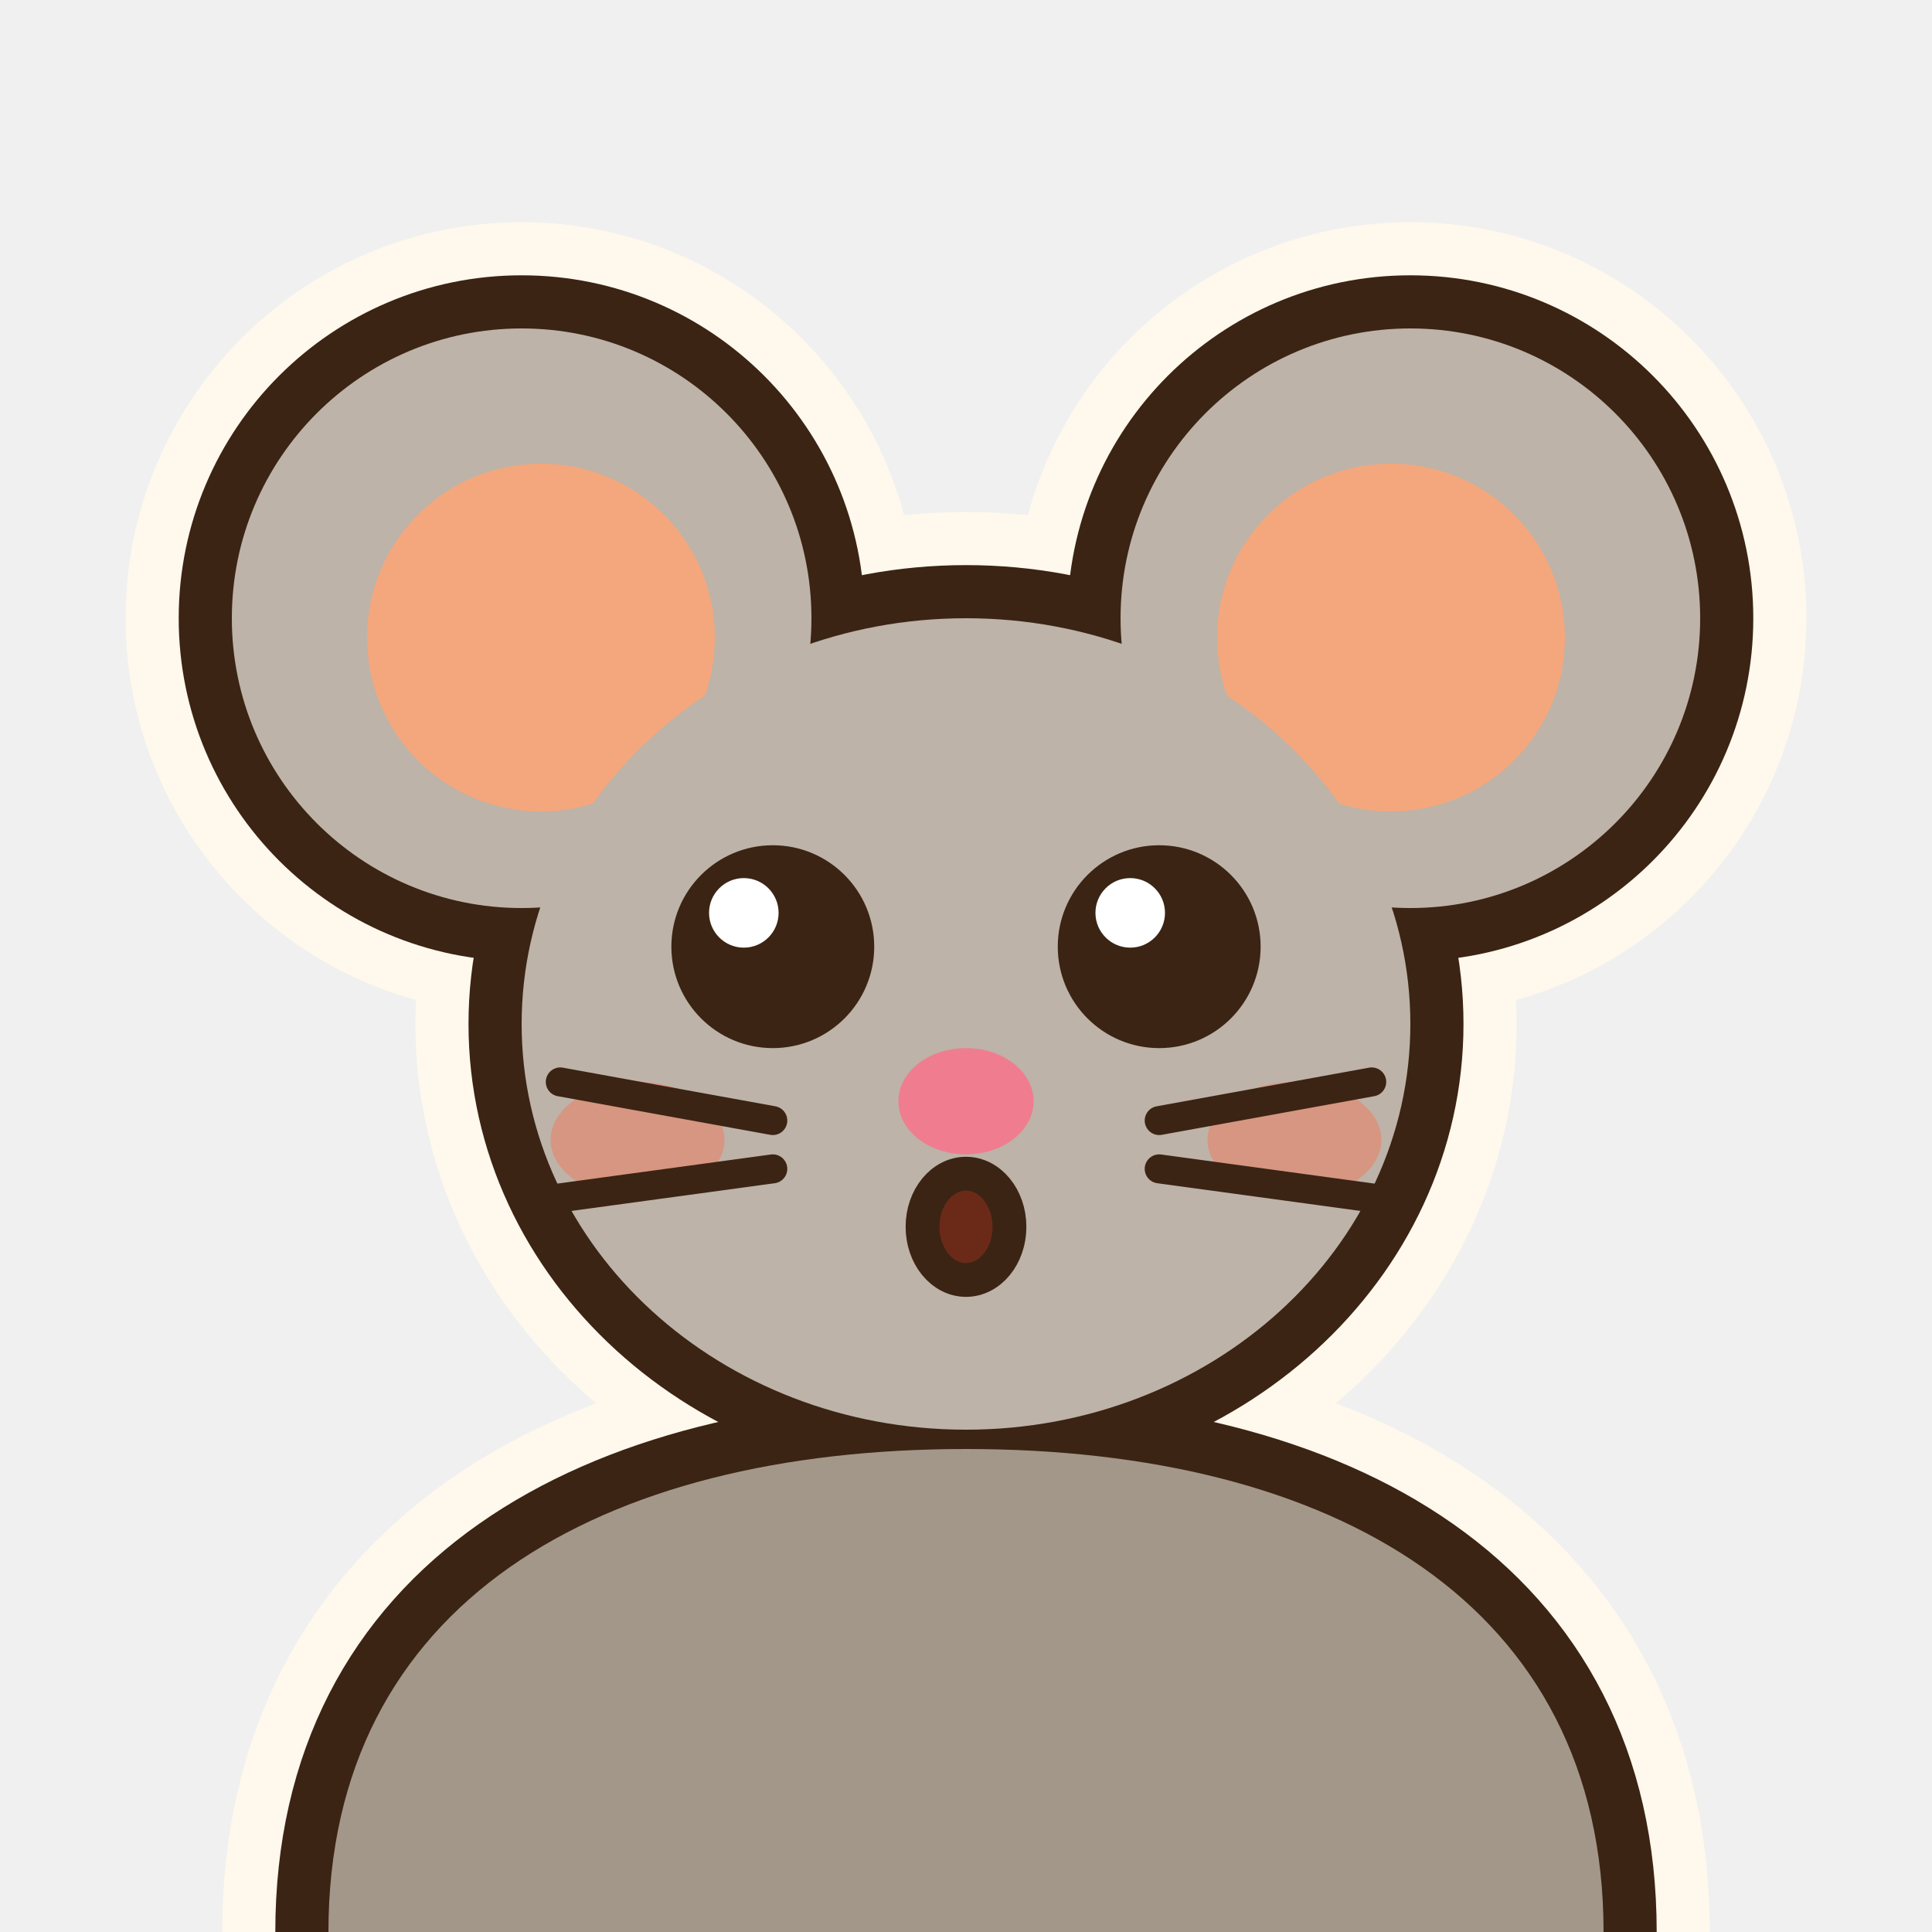
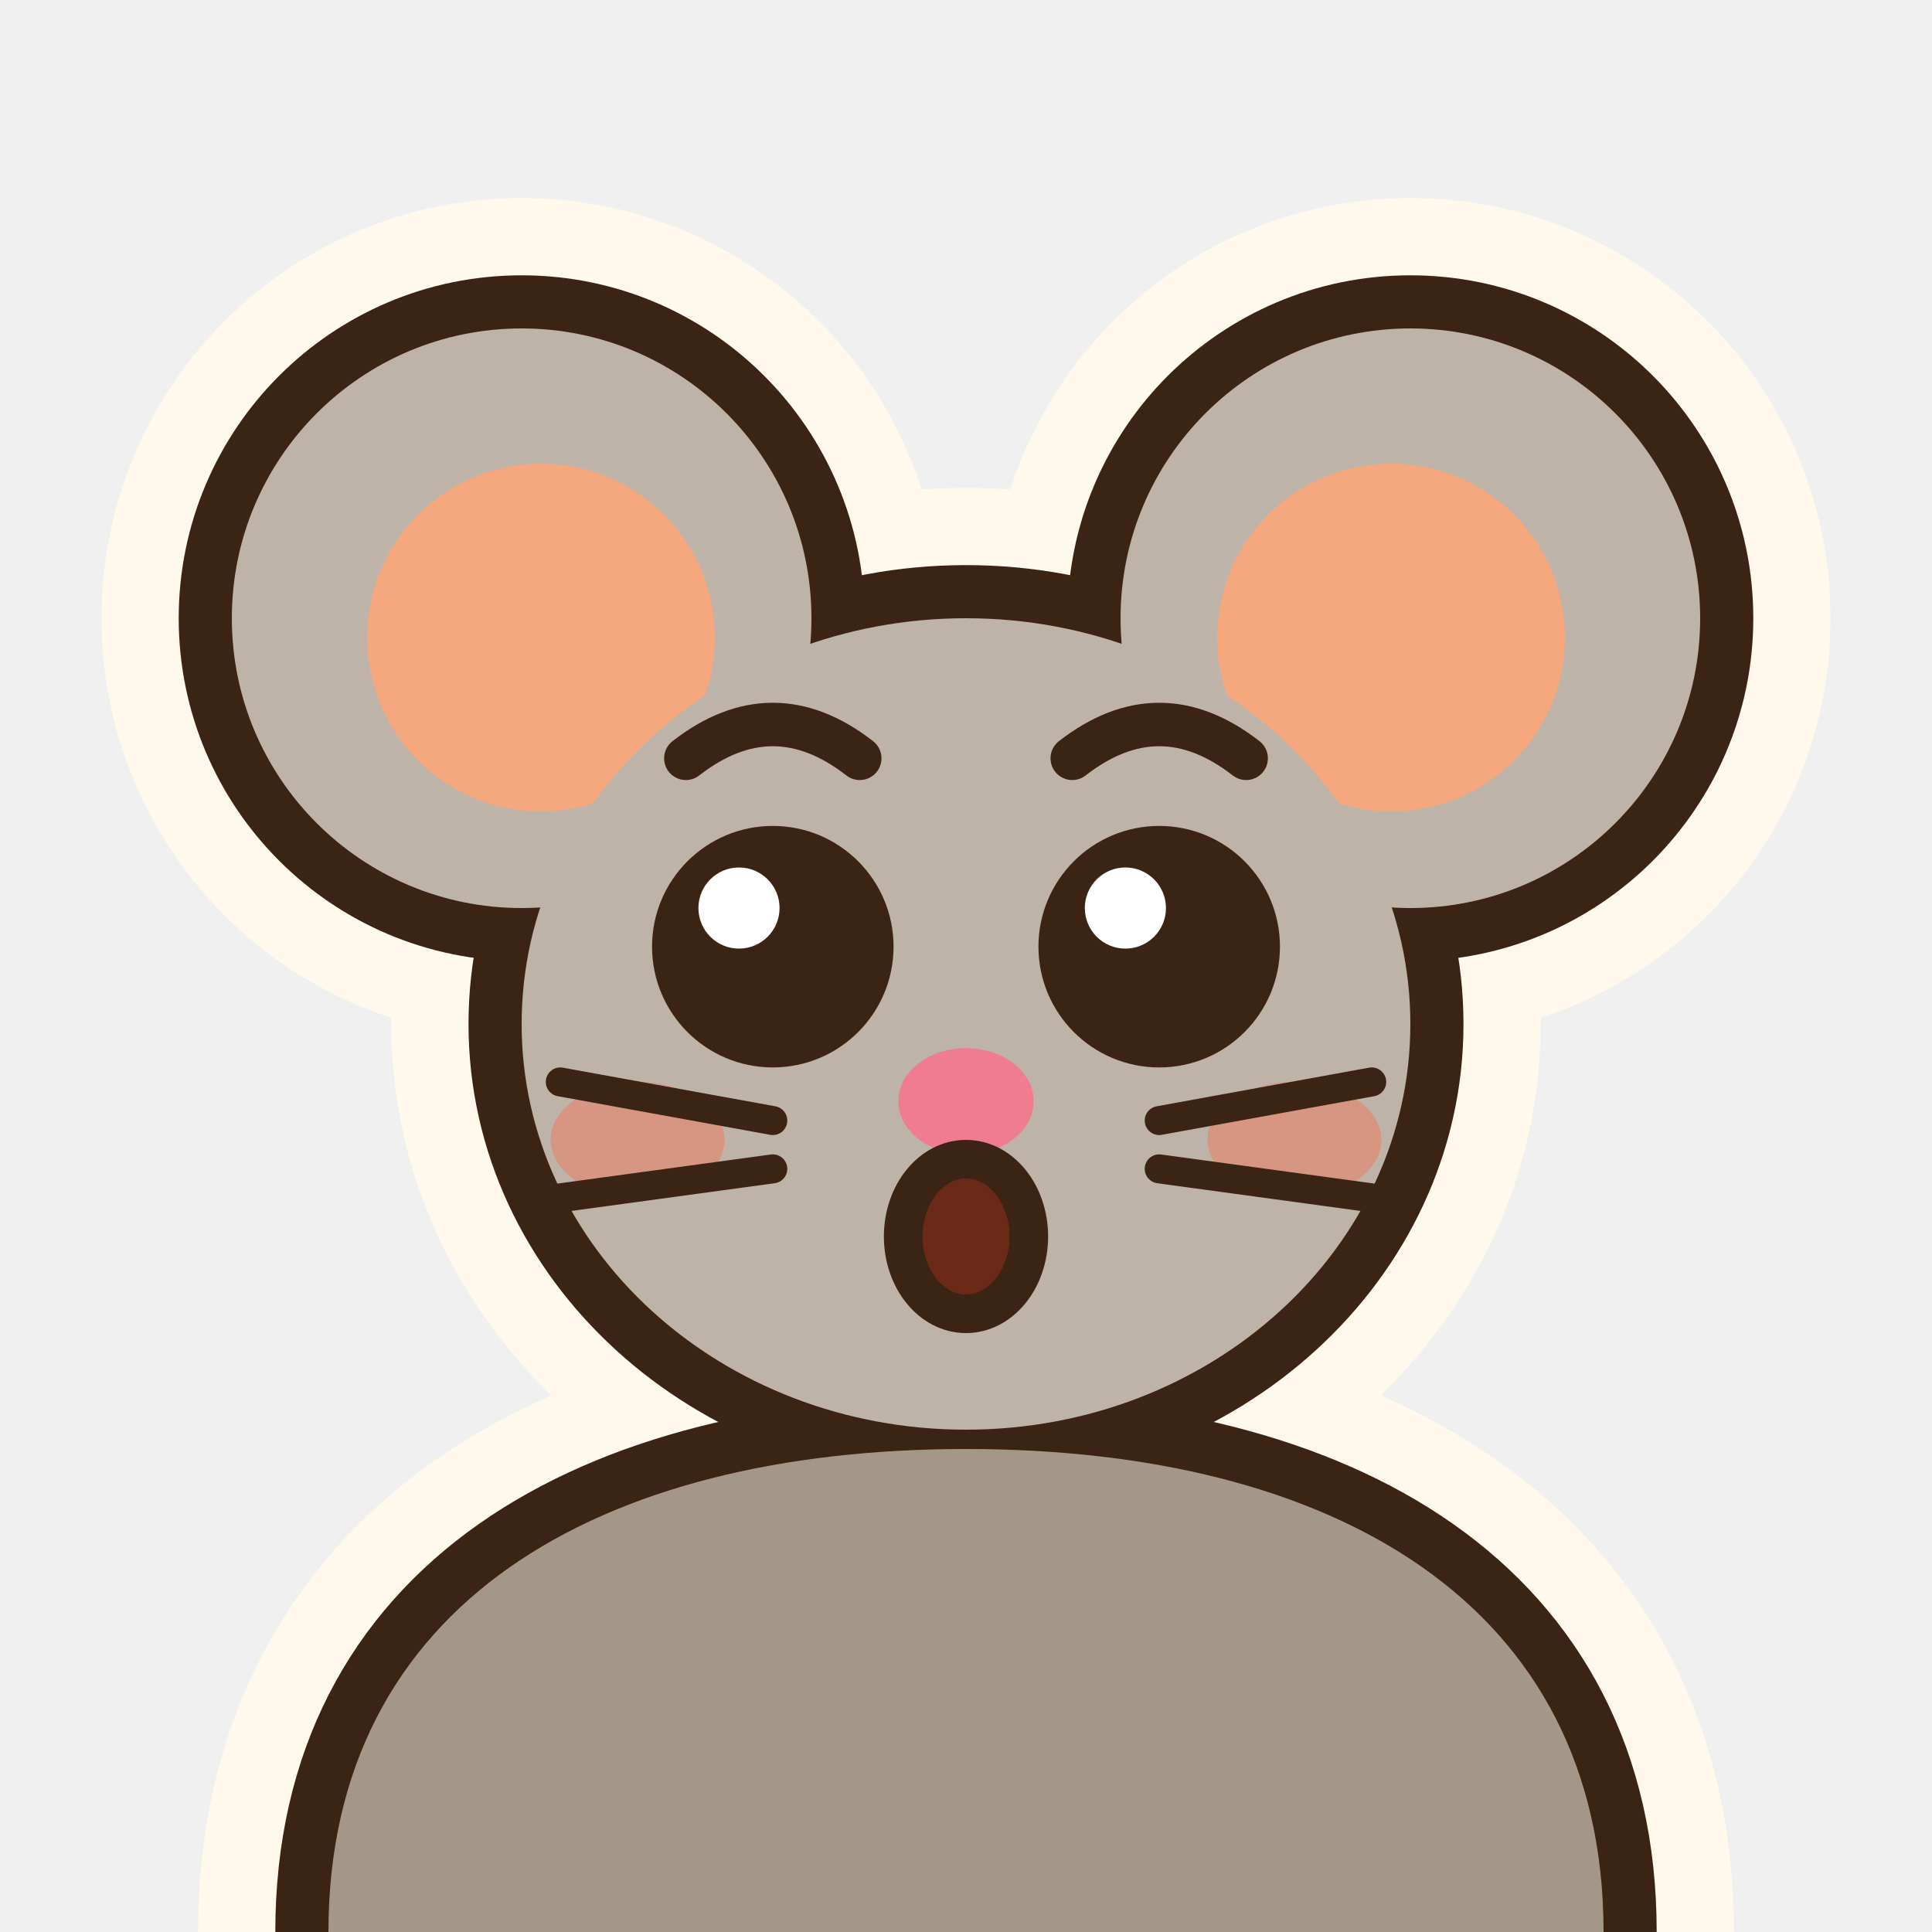
<svg xmlns="http://www.w3.org/2000/svg" viewBox="0 0 200 200">
  <defs>
    <g id="s">
      <path d="M34 200C34 166 62 150 100 150C138 150 166 166 166 200Z" />
      <circle cx="54" cy="64" r="30" />
      <circle cx="146" cy="64" r="30" />
      <circle cx="56" cy="66" r="18" />
      <circle cx="144" cy="66" r="18" />
      <ellipse cx="100" cy="106" rx="46" ry="42" />
    </g>
  </defs>
  <g stroke-linejoin="round" stroke-linecap="round">
-     <use href="#s" fill="#fff8ec" stroke="#fff8ec" stroke-width="22" />
+     <use href="#s" fill="#fff8ec" stroke="#fff8ec" stroke-width="27" />
    <use href="#s" fill="#3b2414" stroke="#3b2414" stroke-width="11" />
    <path d="M34 200C34 166 62 150 100 150C138 150 166 166 166 200Z" fill="#a39789" />
    <circle cx="54" cy="64" r="30" fill="#bdb3a8" />
    <circle cx="146" cy="64" r="30" fill="#bdb3a8" />
    <circle cx="56" cy="66" r="18" fill="#f4a77c" />
    <circle cx="144" cy="66" r="18" fill="#f4a77c" />
    <ellipse cx="100" cy="106" rx="46" ry="42" fill="#bdb3a8" />
-     <circle cx="80" cy="98" r="10.5" fill="#3b2414" />
-     <circle cx="77" cy="94.5" r="3.6" fill="#fff" />
-     <circle cx="120" cy="98" r="10.5" fill="#3b2414" />
-     <circle cx="117" cy="94.5" r="3.6" fill="#fff" />
+     <circle cx="80" cy="98" r="12.5" fill="#3b2414" />
+     <circle cx="76.5" cy="94" r="4.2" fill="#fff" />
+     <path d="M71 78.5Q80 71.5 89 78.5" fill="none" stroke="#3b2414" stroke-width="4.5" />
+     <circle cx="120" cy="98" r="12.5" fill="#3b2414" />
+     <circle cx="116.5" cy="94" r="4.2" fill="#fff" />
+     <path d="M111 78.5Q120 71.5 129 78.5" fill="none" stroke="#3b2414" stroke-width="4.5" />
    <ellipse cx="66" cy="118" rx="9" ry="6" fill="#f07a5c" opacity=".5" />
    <ellipse cx="134" cy="118" rx="9" ry="6" fill="#f07a5c" opacity=".5" />
    <ellipse cx="100" cy="114" rx="7" ry="5.5" fill="#ef7d8f" />
    <path d="M80 116L58 112M80 121L58 124M120 116L142 112M120 121L142 124" fill="none" stroke="#3b2414" stroke-width="3" />
-     <ellipse cx="100" cy="127" rx="4.5" ry="5.5" fill="#6b2a17" stroke="#3b2414" stroke-width="3.5" />
+     <ellipse cx="100" cy="128" rx="6.5" ry="8" fill="#6b2a17" stroke="#3b2414" stroke-width="4" />
  </g>
</svg>
